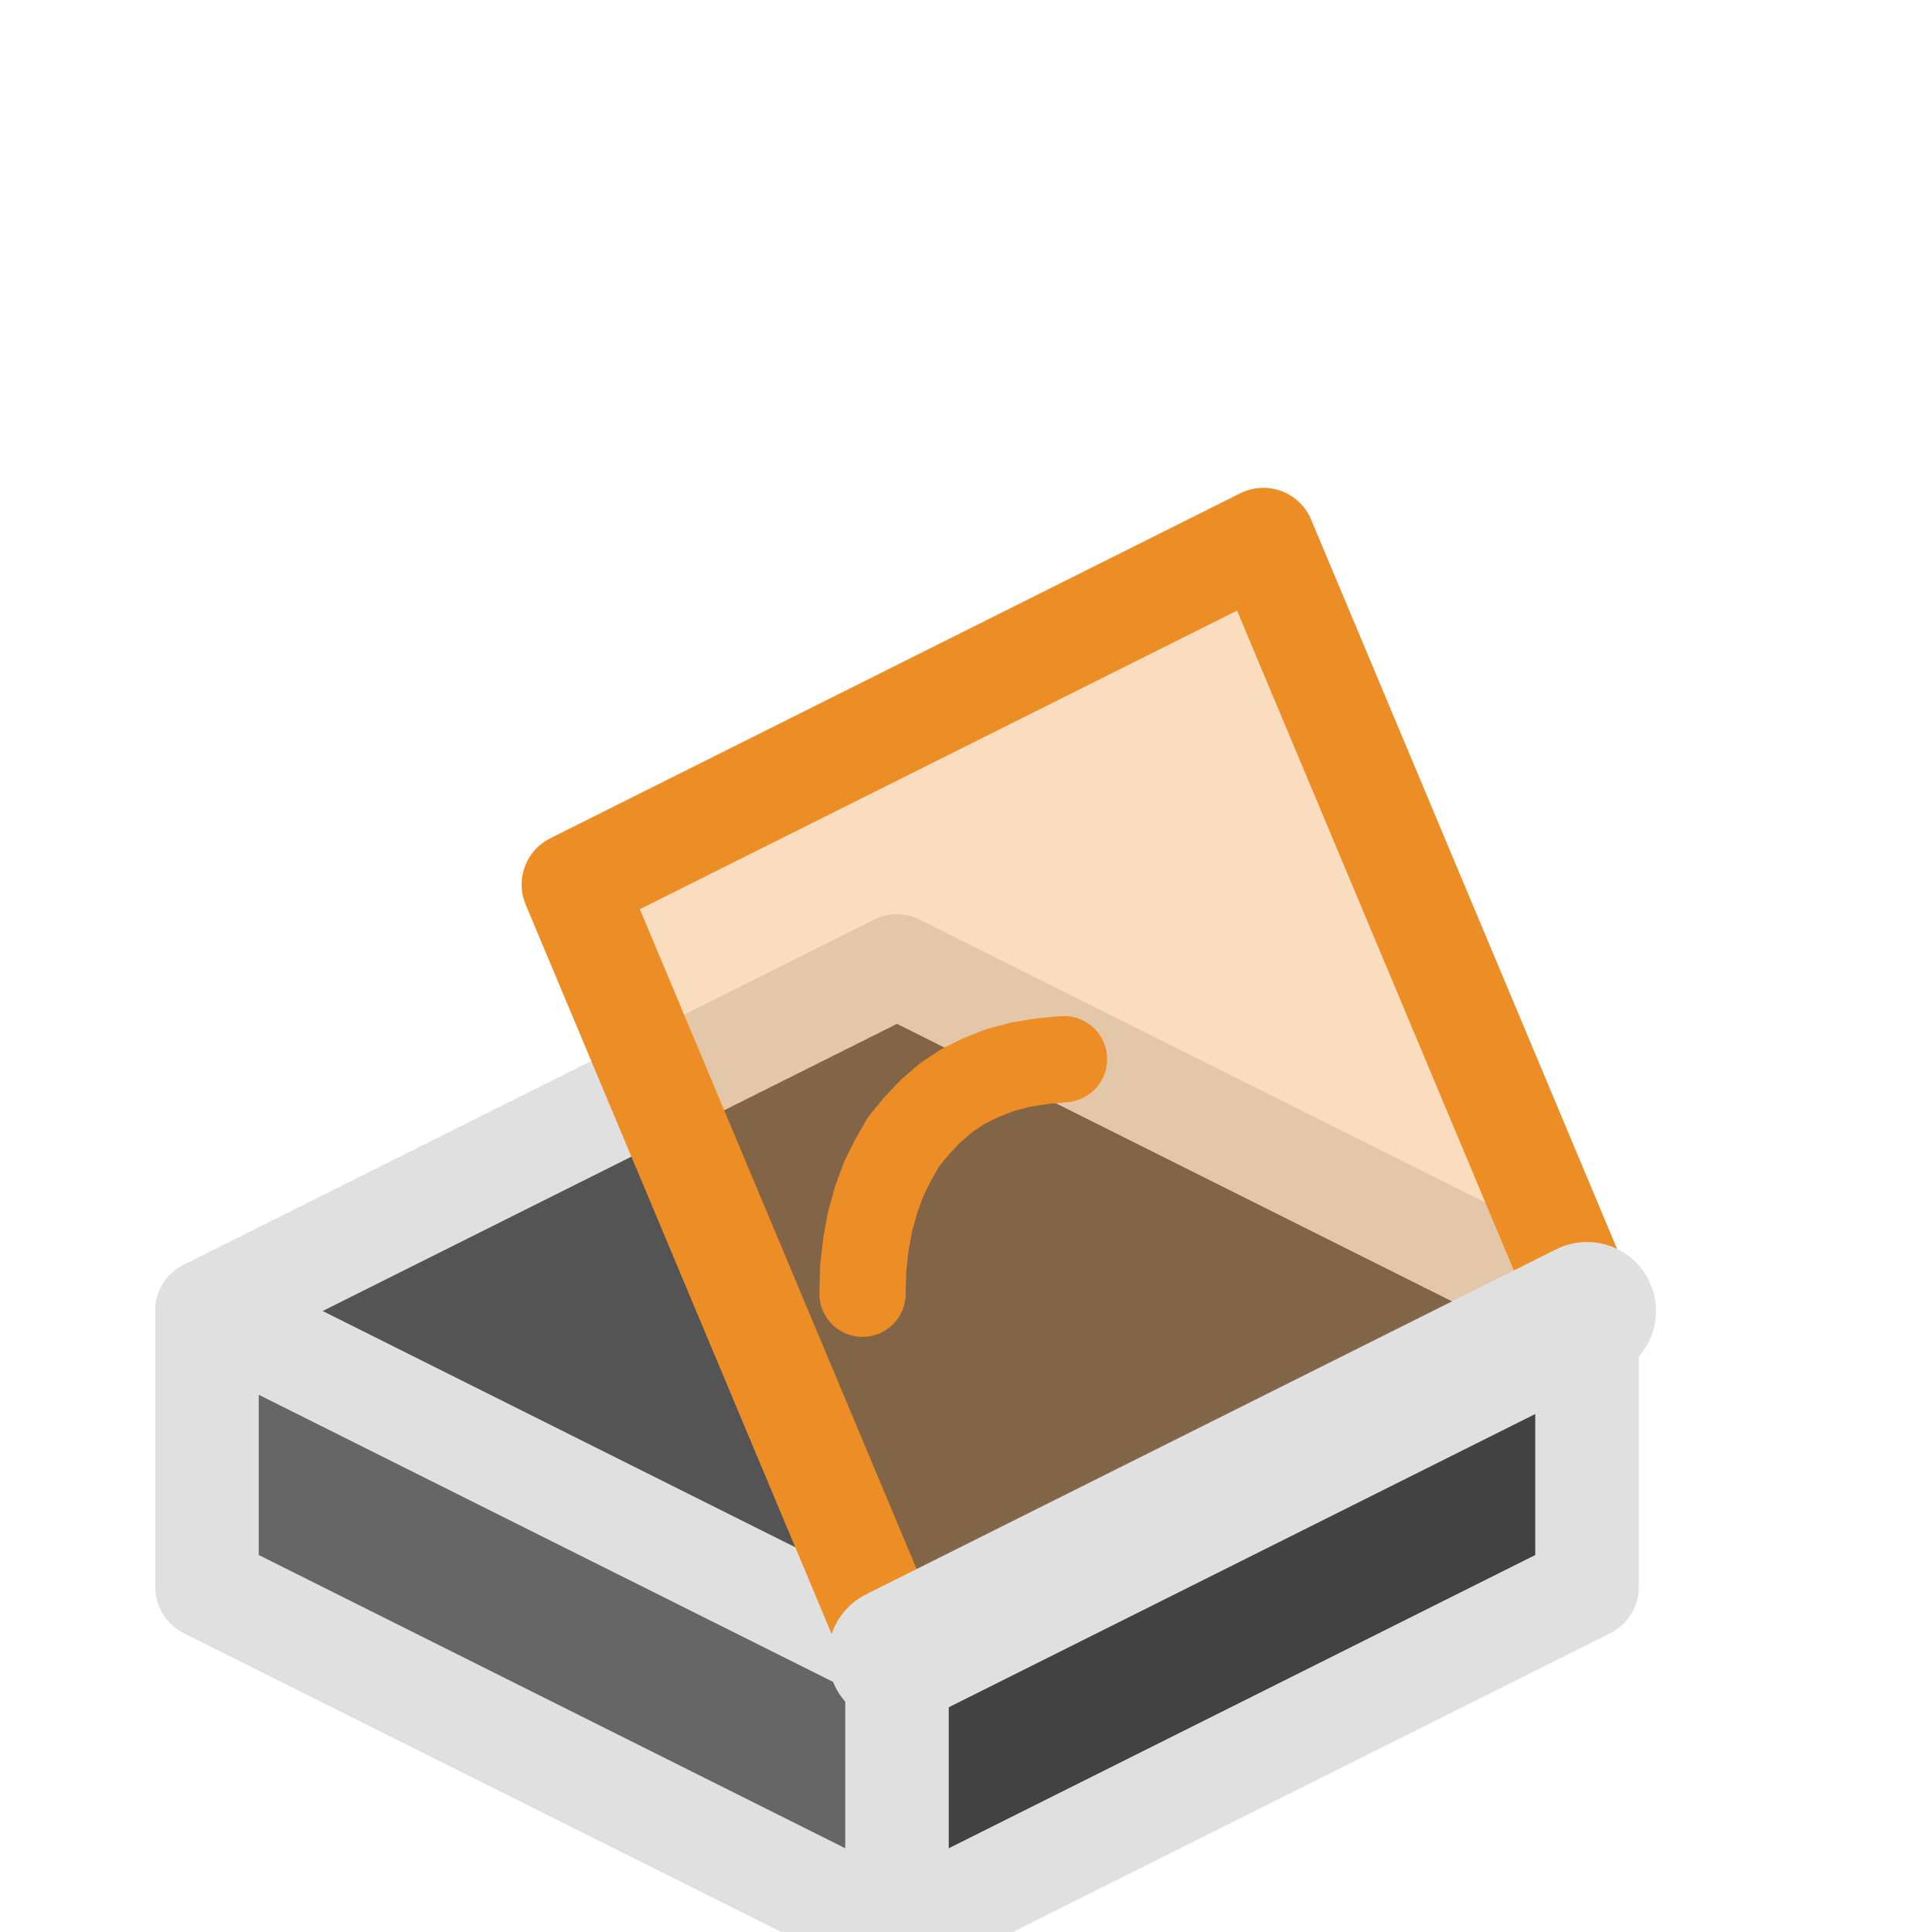
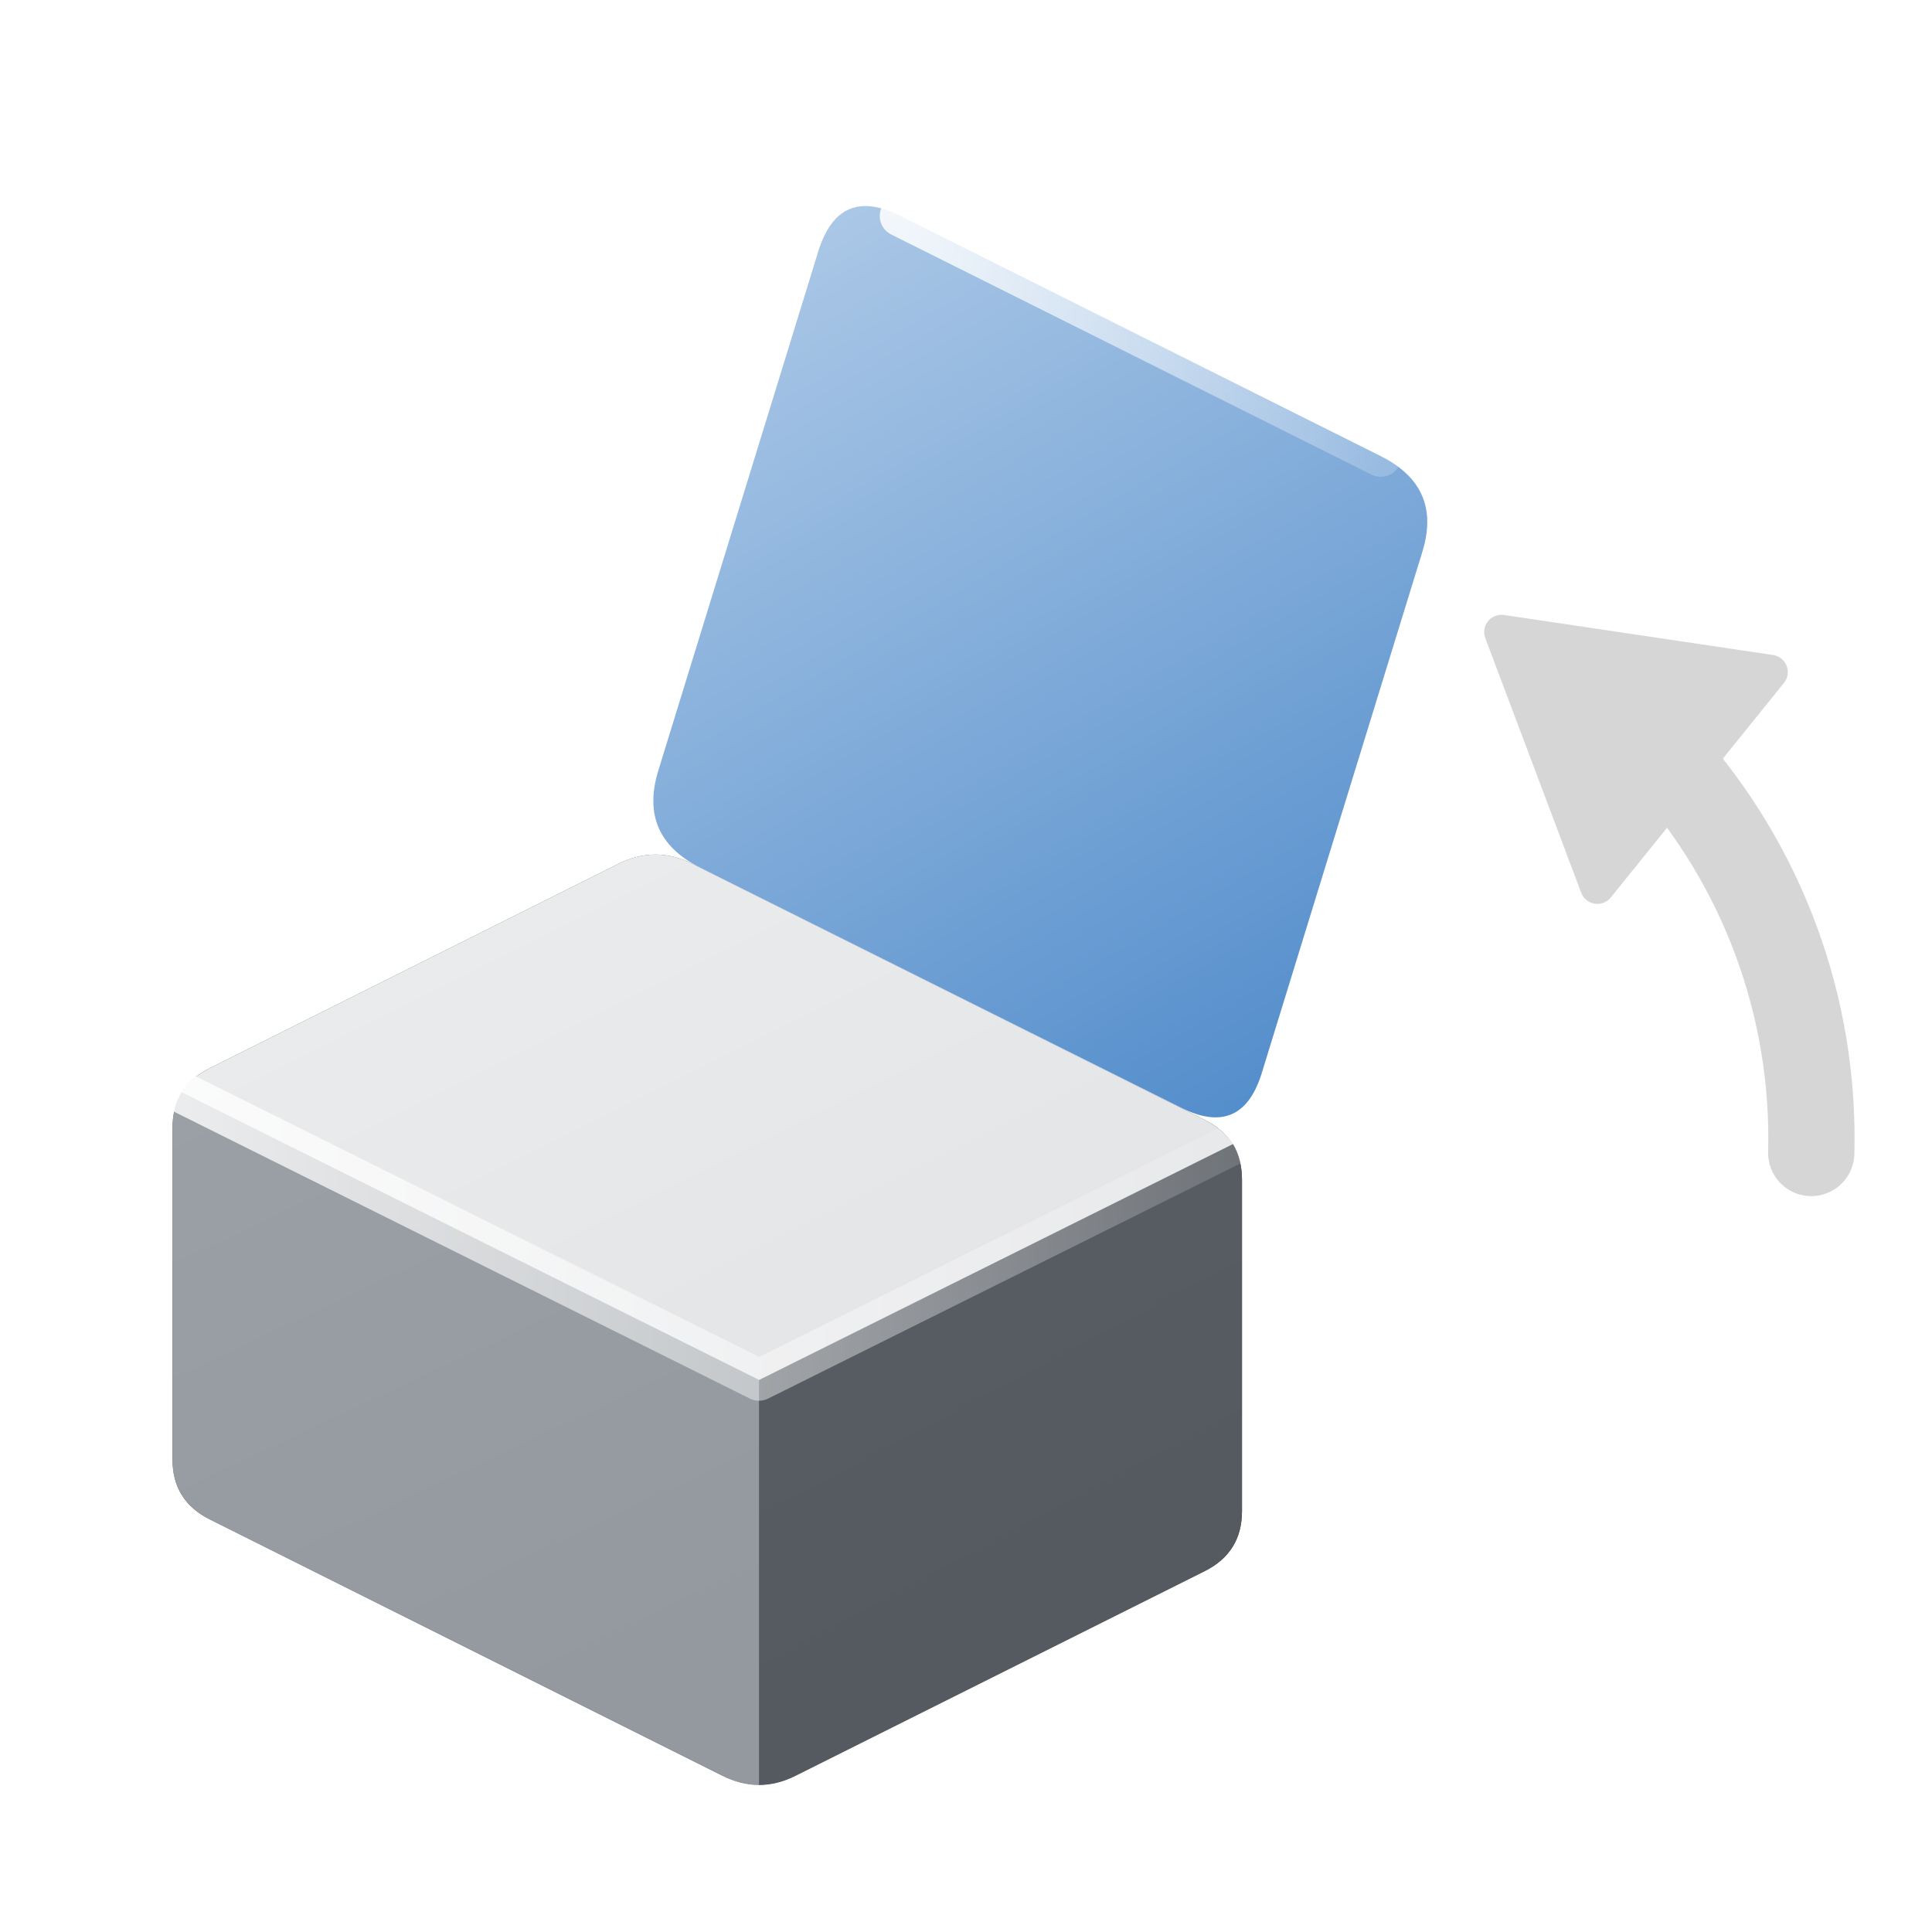
- <svg xmlns="http://www.w3.org/2000/svg" viewBox="0 0 28 28" fill="none" stroke-linecap="round" stroke-linejoin="round">
-   <path d="M3 19 L13 24 L13 28 L3 23Z" fill="#666666" />
-   <path d="M13 14 L23 19 L13 24 L3 19Z" fill="#545454" />
-   <path d="M23 19 L13 24 L13 28 L23 23Z" fill="#424242" />
-   <path d="M3 19 L13 24 L23 19M13 24V28" stroke="#E0E0E0" stroke-width="1.5" />
-   <path d="M13 14 L23 19 L23 23 L13 28 L3 23 L3 19Z" stroke="#E0E0E0" stroke-width="1.5" />
-   <path d="M13 24 L23 19 L18.31 7.82 L8.31 12.82Z" fill="#ED8D26" fill-opacity=".3" />
-   <path d="M13 24 L23 19 L18.31 7.82 L8.31 12.82Z" stroke="#ED8D26" stroke-width="1.5" />
-   <path d="M13 24 L23 19" stroke="#E0E0E0" stroke-width="2" />
-   <path d="M12.5 18.75 L12.51 18.38 L12.55 18.03 L12.61 17.7 L12.7 17.38 L12.81 17.08 L12.95 16.8 L13.1 16.54 L13.29 16.31 L13.49 16.1 L13.71 15.91 L13.95 15.75 L14.21 15.62 L14.49 15.51 L14.79 15.43 L15.1 15.38 L15.42 15.35" stroke="#ED8D26" stroke-width="1.25" />
+ <svg xmlns="http://www.w3.org/2000/svg" viewBox="0 0 28 28" fill="none" stroke-linecap="round" stroke-linejoin="round" data-lit="2">
+   <defs>
+     <linearGradient id="g-PL-angleedge-ss" x1="0" y1="0" x2="0.4" y2="1">
+       <stop offset="0" stop-color="#595E64" />
+       <stop offset="1" stop-color="#54595F" />
+     </linearGradient>
+     <linearGradient id="g-PL-angleedge-sl" x1="0" y1="0" x2="0.4" y2="1">
+       <stop offset="0" stop-color="#9BA0A6" />
+       <stop offset="1" stop-color="#93999F" />
+     </linearGradient>
+     <linearGradient id="g-PL-angleedge-st" x1="0" y1="0" x2="1" y2="1">
+       <stop offset="0" stop-color="#ECEDEE" />
+       <stop offset="1" stop-color="#E1E3E5" />
+     </linearGradient>
+     <linearGradient id="g-PL-angleedge-hl" gradientUnits="userSpaceOnUse" x1="2.63" y1="0" x2="17.87" y2="0">
+       <stop offset="0" stop-color="#FFFFFF" stop-opacity="0.8" />
+       <stop offset="1" stop-color="#FFFFFF" stop-opacity="0.15" />
+     </linearGradient>
+     <linearGradient id="g-PL-angleedge-ap" gradientUnits="userSpaceOnUse" x1="11" y1="2.68" x2="19.16" y2="16.5">
+       <stop offset="0" stop-color="#B0CBE8" />
+       <stop offset="1" stop-color="#4E8ACA" />
+     </linearGradient>
+     <linearGradient id="g-PL-angleedge-hl2" gradientUnits="userSpaceOnUse" x1="13.05" y1="0" x2="20.01" y2="0">
+       <stop offset="0" stop-color="#FFFFFF" stop-opacity="0.85" />
+       <stop offset="1" stop-color="#FFFFFF" stop-opacity="0.2" />
+     </linearGradient>
+   </defs>
+   <path d="M2.5 16.35Q2.5 15.75 3.04 15.48L8.96 12.52Q9.5 12.25 10.04 12.52L17.46 16.23Q18 16.5 18 17.1L18 21.9Q18 22.5 17.46 22.77L11.54 25.73Q11 26 10.46 25.73L3.04 22.02Q2.5 21.75 2.5 21.15Z" fill="url(#g-PL-angleedge-ss)" />
+   <path d="M11 20L17.87 16.58Q18 16.8 18 17.1L18 21.9Q18 22.5 17.46 22.77L11.54 25.73Q11.27 25.87 11 25.87Z" fill="url(#g-PL-angleedge-ss)" />
+   <path d="M2.5 16.35Q2.5 16.05 2.63 15.83L11 20L11 25.87Q10.73 25.87 10.46 25.73L3.04 22.02Q2.5 21.75 2.5 21.15Z" fill="url(#g-PL-angleedge-sl)" />
+   <path d="M8.96 12.52Q9.5 12.25 10.04 12.52L17.46 16.23Q17.73 16.37 17.87 16.58L11 20L2.63 15.83Q2.77 15.62 3.04 15.48Z" fill="url(#g-PL-angleedge-st)" />
+   <path d="M2.63 15.83L11 20L17.87 16.58" stroke="url(#g-PL-angleedge-hl)" stroke-width="0.6" />
+   <path d="M9.54 11.17Q9.25 12.12 10.14 12.57L17.11 16.05Q18 16.5 18.29 15.54L20.61 8.01Q20.91 7.06 20.01 6.61L13.05 3.13Q12.16 2.68 11.86 3.64Z" fill="url(#g-PL-angleedge-ap)" />
+   <path d="M13.05 3.13L20.01 6.61" stroke="url(#g-PL-angleedge-hl2)" stroke-width="0.6" />
+   <path d="M26.25 16.71A8.25 8.25 0 0 0 24.13 10.97" stroke="#D6D6D6" stroke-width="1.25" />
+   <path d="M21.76 9.16L25.66 9.74L23.15 12.85Z" fill="#D6D6D6" stroke="#D6D6D6" stroke-width=".5" />
</svg>
